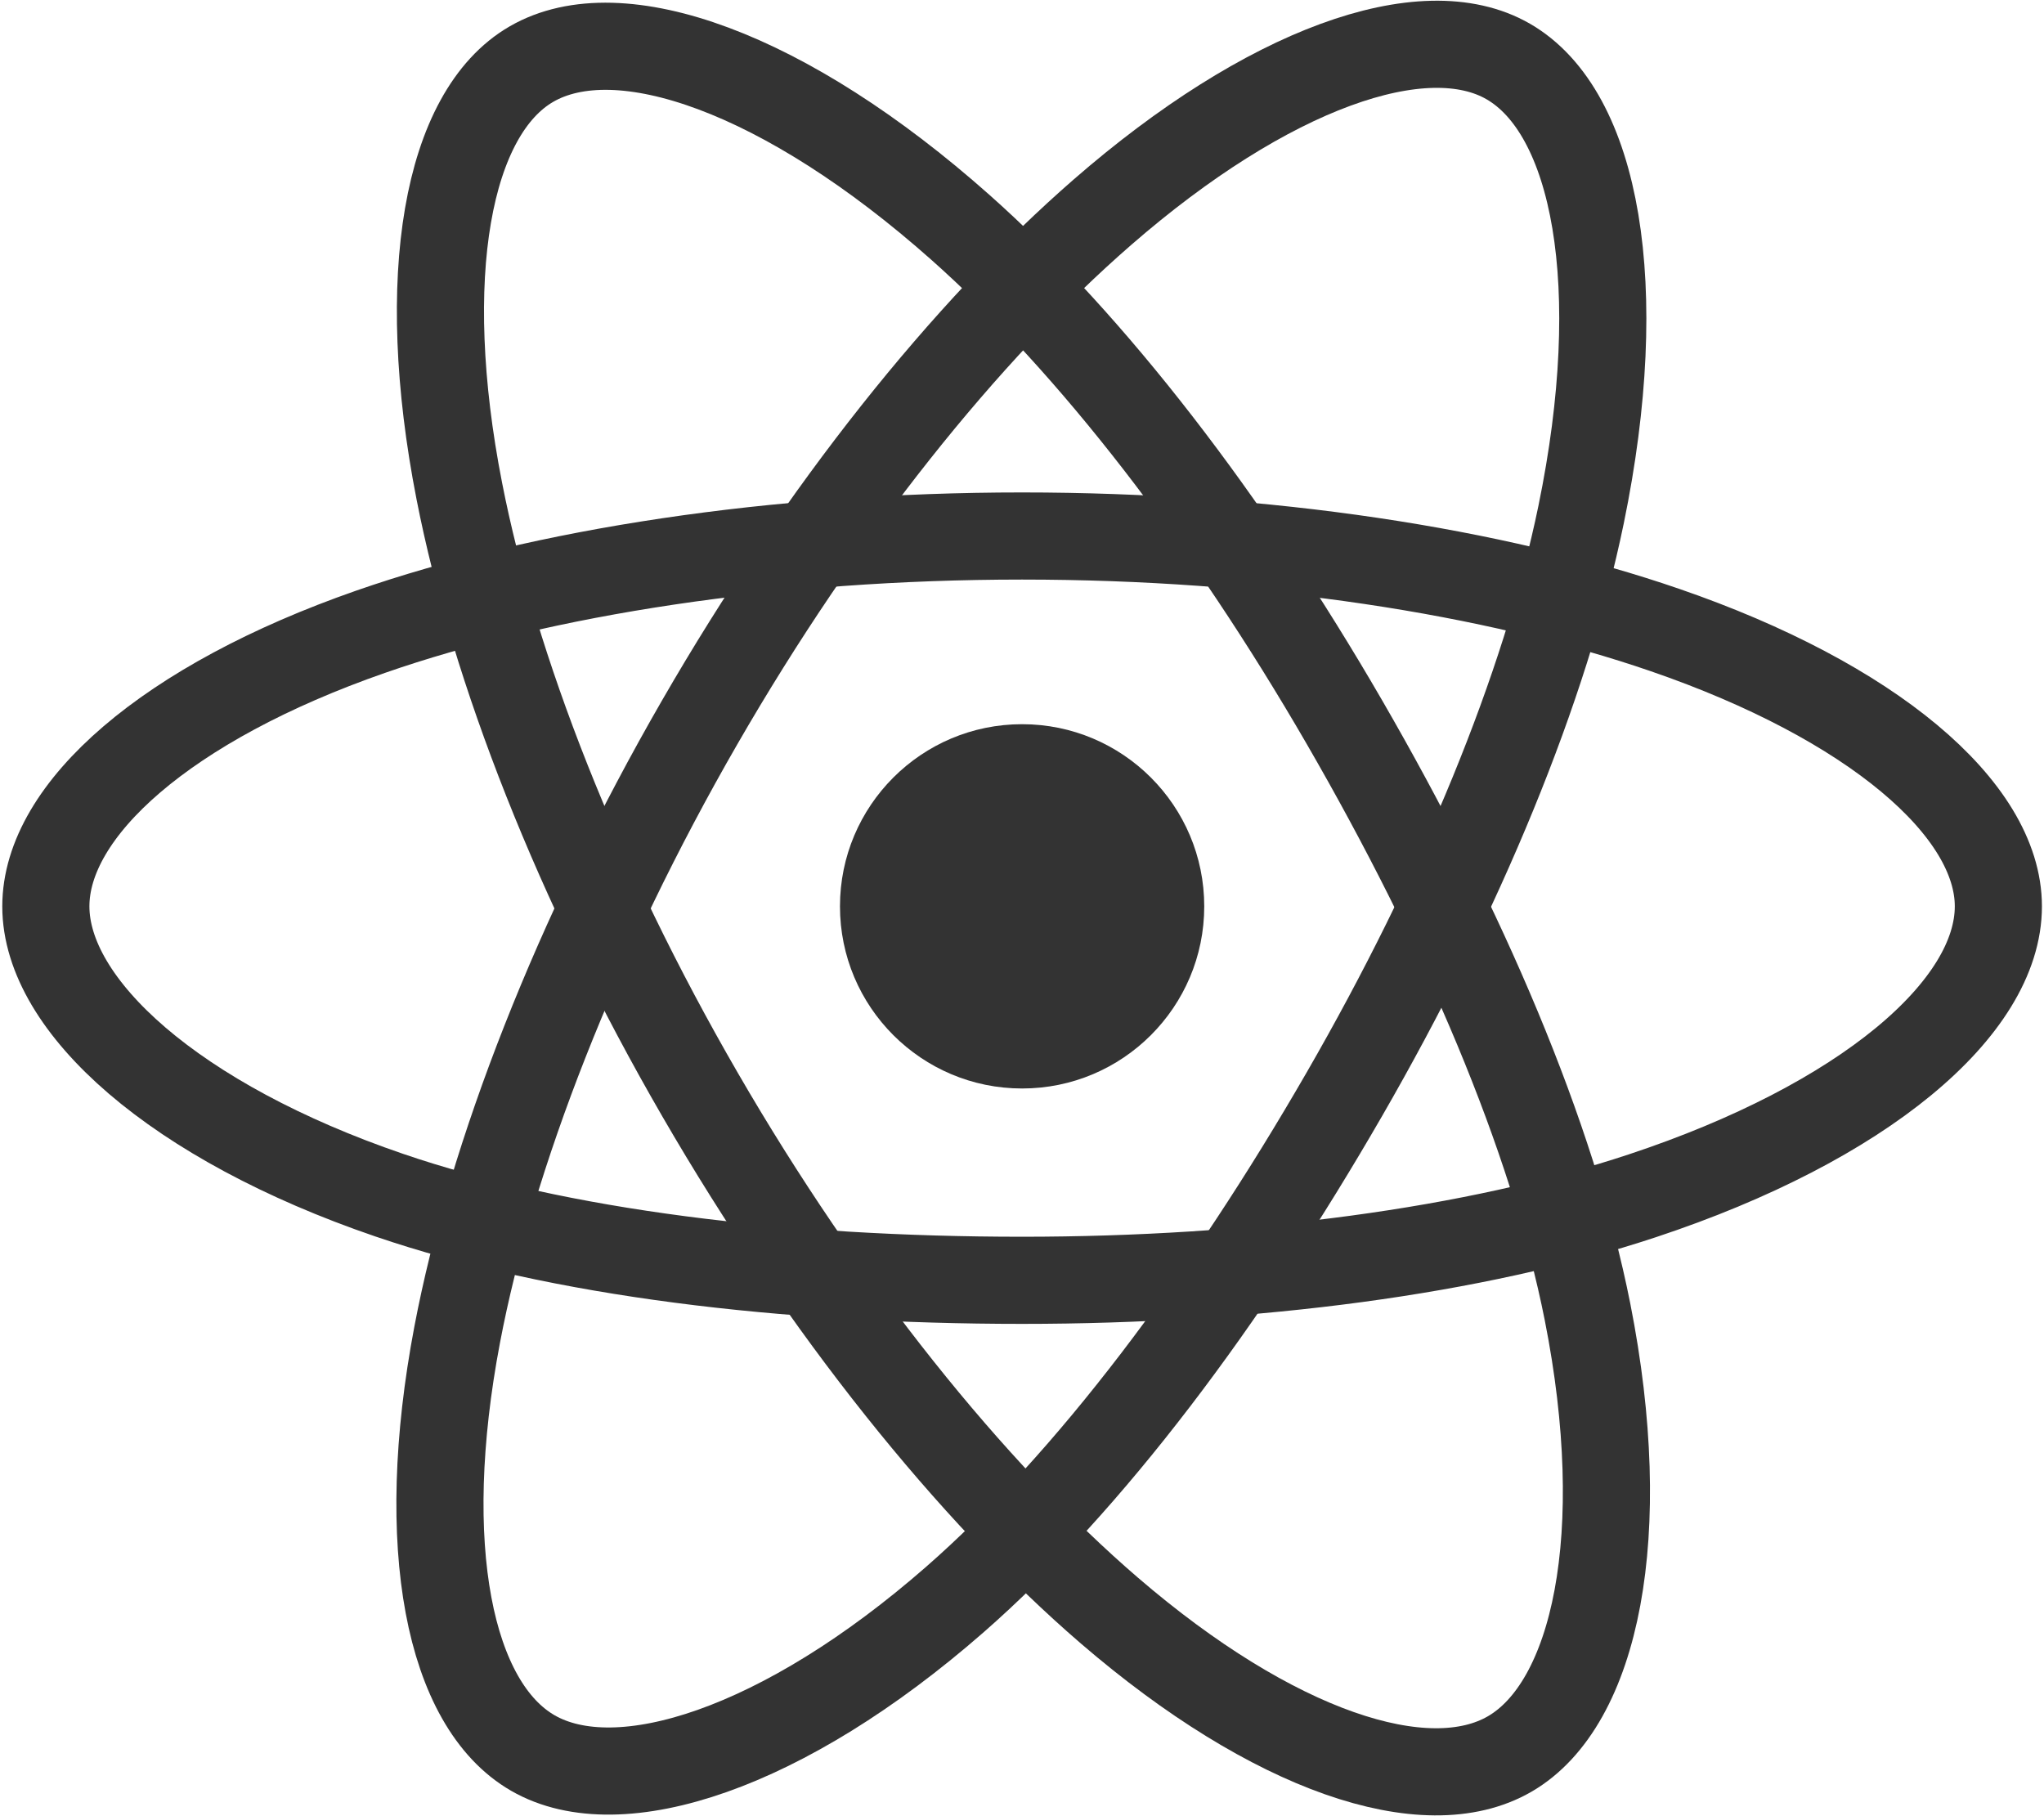
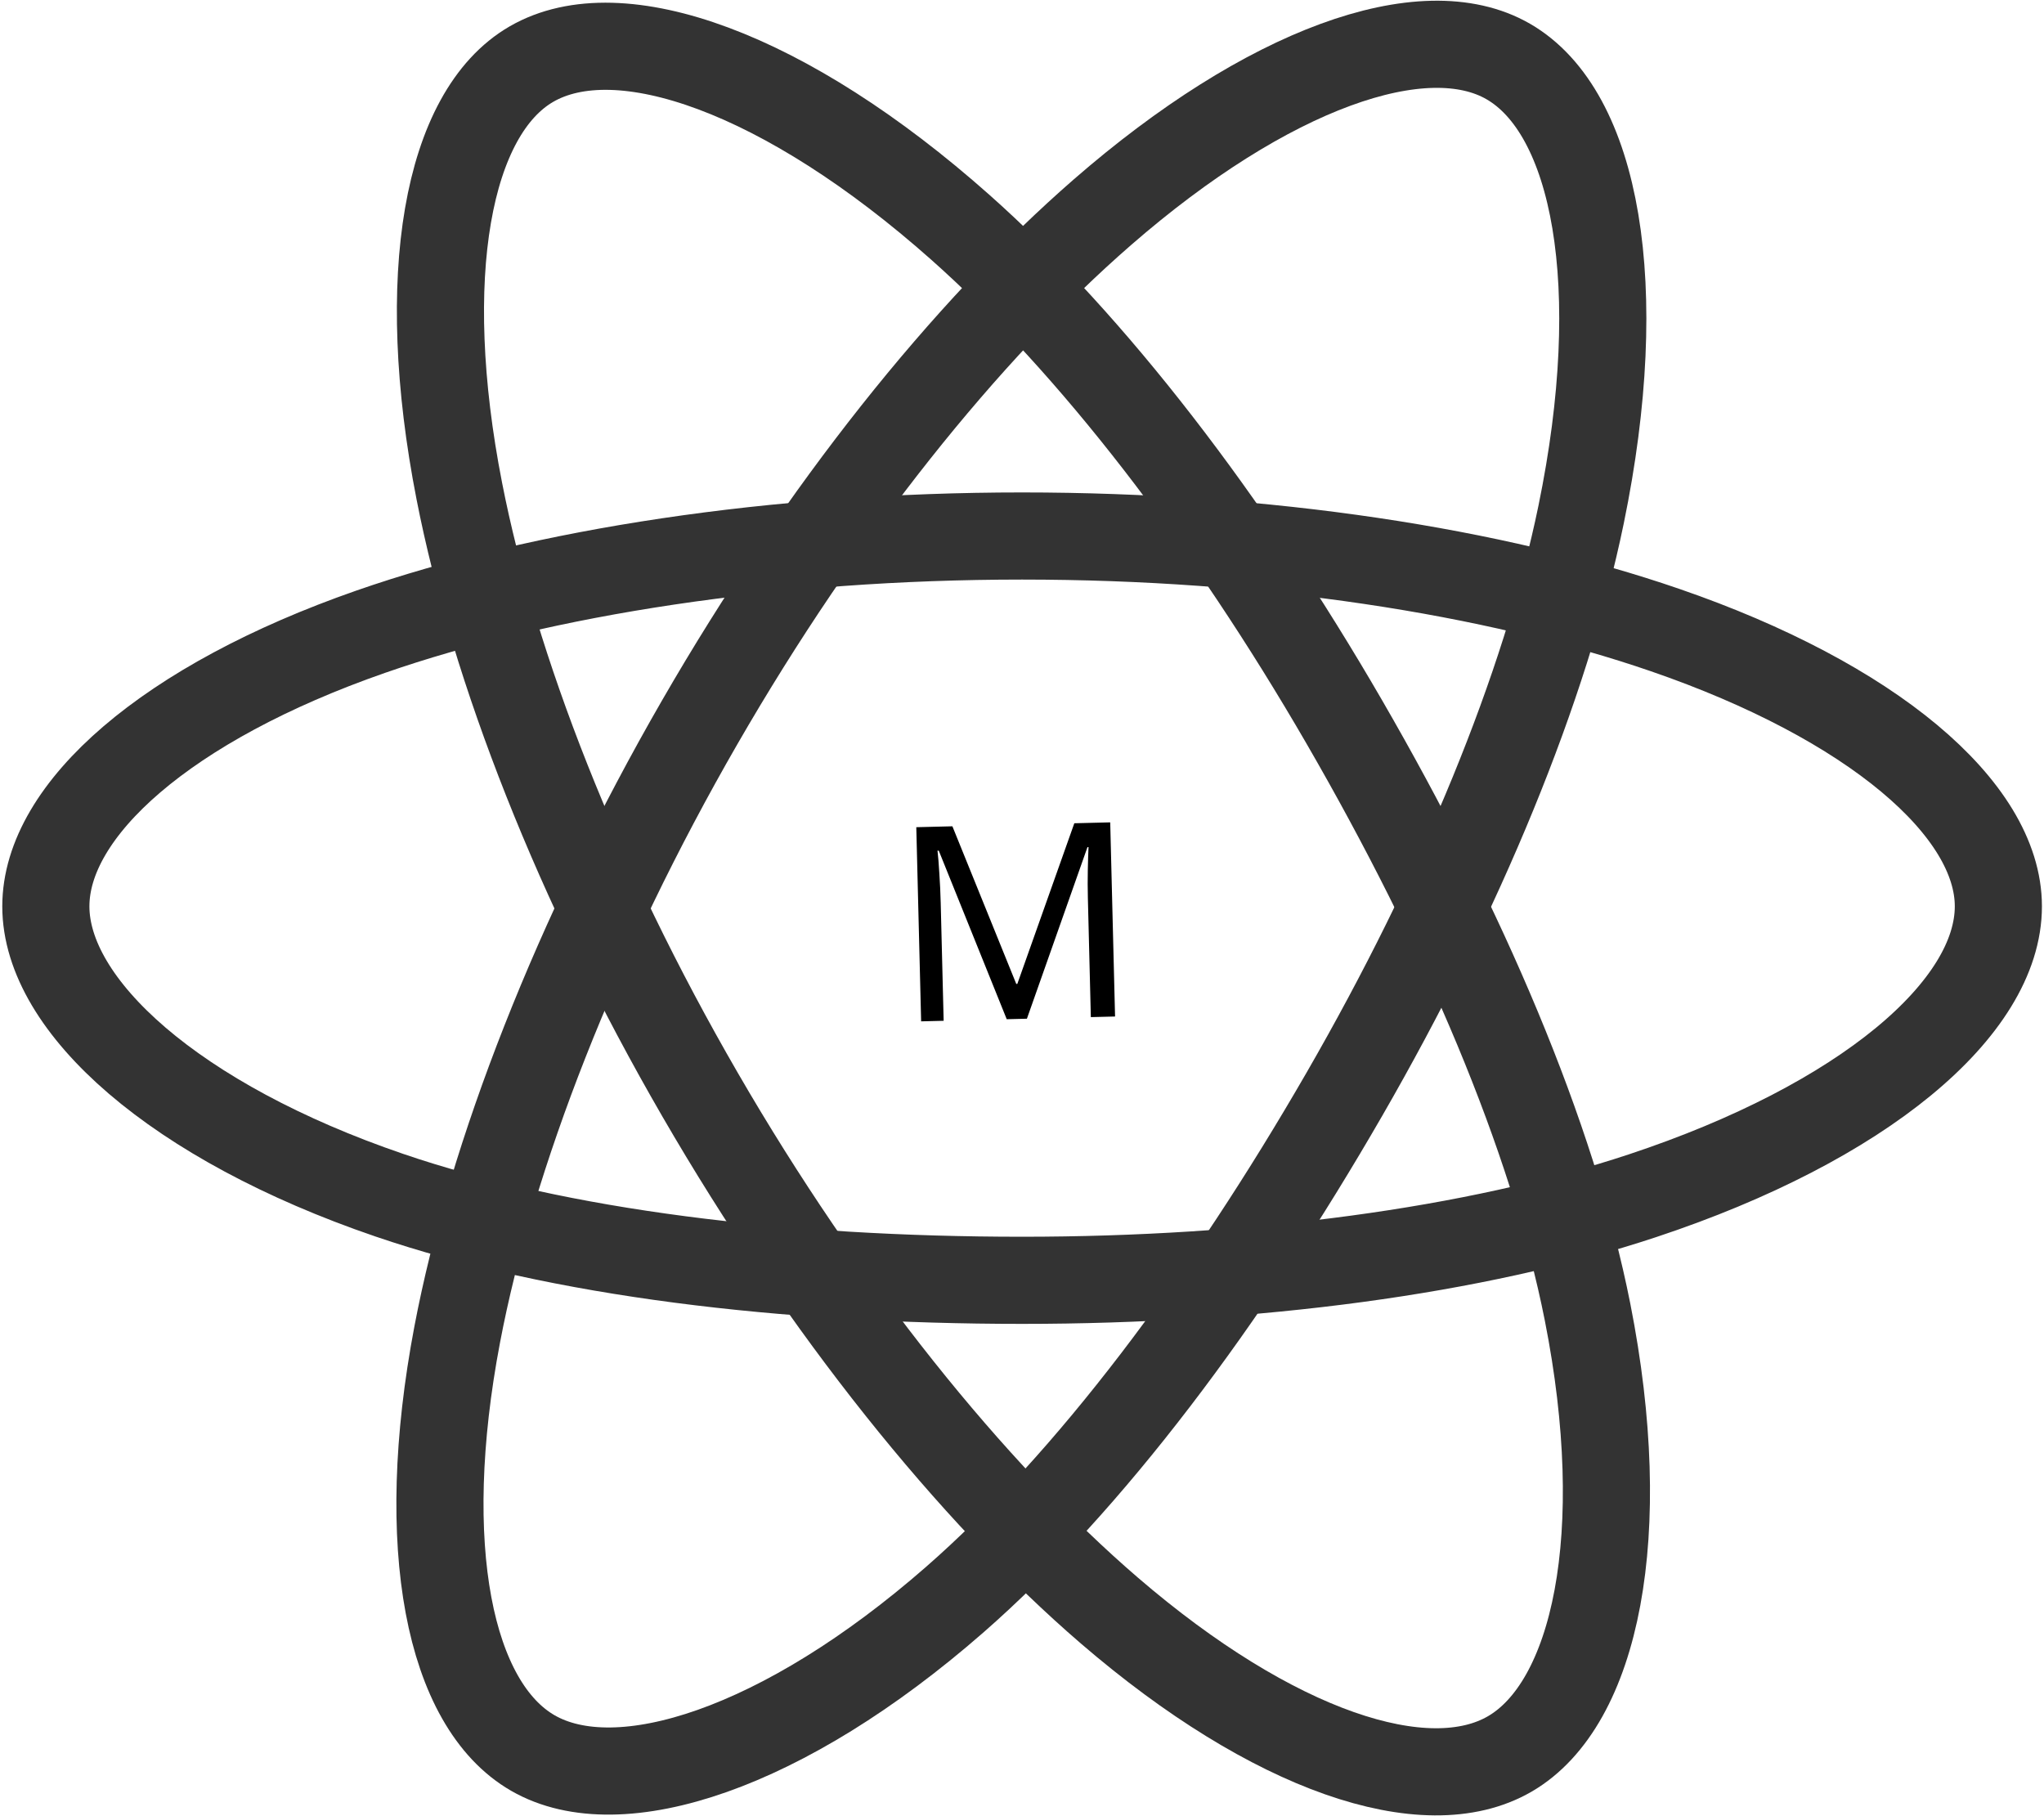
<svg xmlns="http://www.w3.org/2000/svg" width="563px" height="500px" viewBox="0 0 563 500" version="1.1">
+   <rect id="svgEditorBackground" x="0" y="0" width="563" height="500" style="fill: none; stroke: none;" />
  <defs />
  <g id="Page-1" stroke="none" stroke-width="1" fill="none" fill-rule="evenodd">
    <g id="react-logo" transform="translate(12, 12)">
      <g id="Page-1">
        <g id="logo">
-           <circle id="Oval" fill="#333333" cx="269.529" cy="237.628" r="50.167" />
          <path d="M269.529,135.628 C336.885,135.628 399.457,145.293 446.636,161.535 C503.48,181.104 538.43,210.768 538.43,237.628 C538.43,265.619 501.389,297.131 440.347,317.356 C394.196,332.647 333.468,340.628 269.529,340.628 C203.975,340.628 141.899,333.136 95.239,317.187 C36.193,297.005 0.628,265.084 0.628,237.628 C0.628,210.986 33.998,181.552 90.043,162.012 C137.398,145.503 201.515,135.628 269.529,135.628 L269.529,135.628 L269.529,135.628 Z" id="Shape" stroke="#333333" stroke-width="24" />
          <path d="M180.736,186.922 C214.385,128.574 254.017,79.198 291.656,46.442 C337.006,6.976 380.163,-8.481 403.431,4.937 C427.679,18.92 436.473,66.751 423.498,129.733 C413.688,177.351 390.264,233.945 358.322,289.334 C325.573,346.122 288.072,396.153 250.945,428.606 C203.964,469.674 158.545,484.535 134.76,470.819 C111.681,457.509 102.854,413.898 113.926,355.586 C123.281,306.316 146.758,245.841 180.736,186.922 L180.736,186.922 L180.736,186.922 Z" id="Shape" stroke="#333333" stroke-width="24" />
          <path d="M180.821,289.482 C147.075,231.19 124.09,172.195 114.509,123.227 C102.965,64.228 111.127,19.118 134.373,5.661 C158.597,-8.363 204.428,7.905 252.513,50.601 C288.869,82.881 326.201,131.438 358.236,186.774 C391.08,243.507 415.697,300.983 425.272,349.356 C437.389,410.569 427.581,457.34 403.819,471.096 C380.762,484.444 338.57,470.312 293.58,431.597 C255.567,398.886 214.898,348.344 180.821,289.482 L180.821,289.482 L180.821,289.482 Z" id="Shape" stroke="#333333" stroke-width="24" />
        </g>
      </g>
    </g>
  </g>
+   <text fill="black" x="268.852" y="258.823" id="e1_texte" style="font-family: 'Arial Black'; font-size: 20px;" transform="matrix(3.74426 -0.0933625 0.0933625 3.74426 -784.351 -662.506)">M</text>
</svg>
